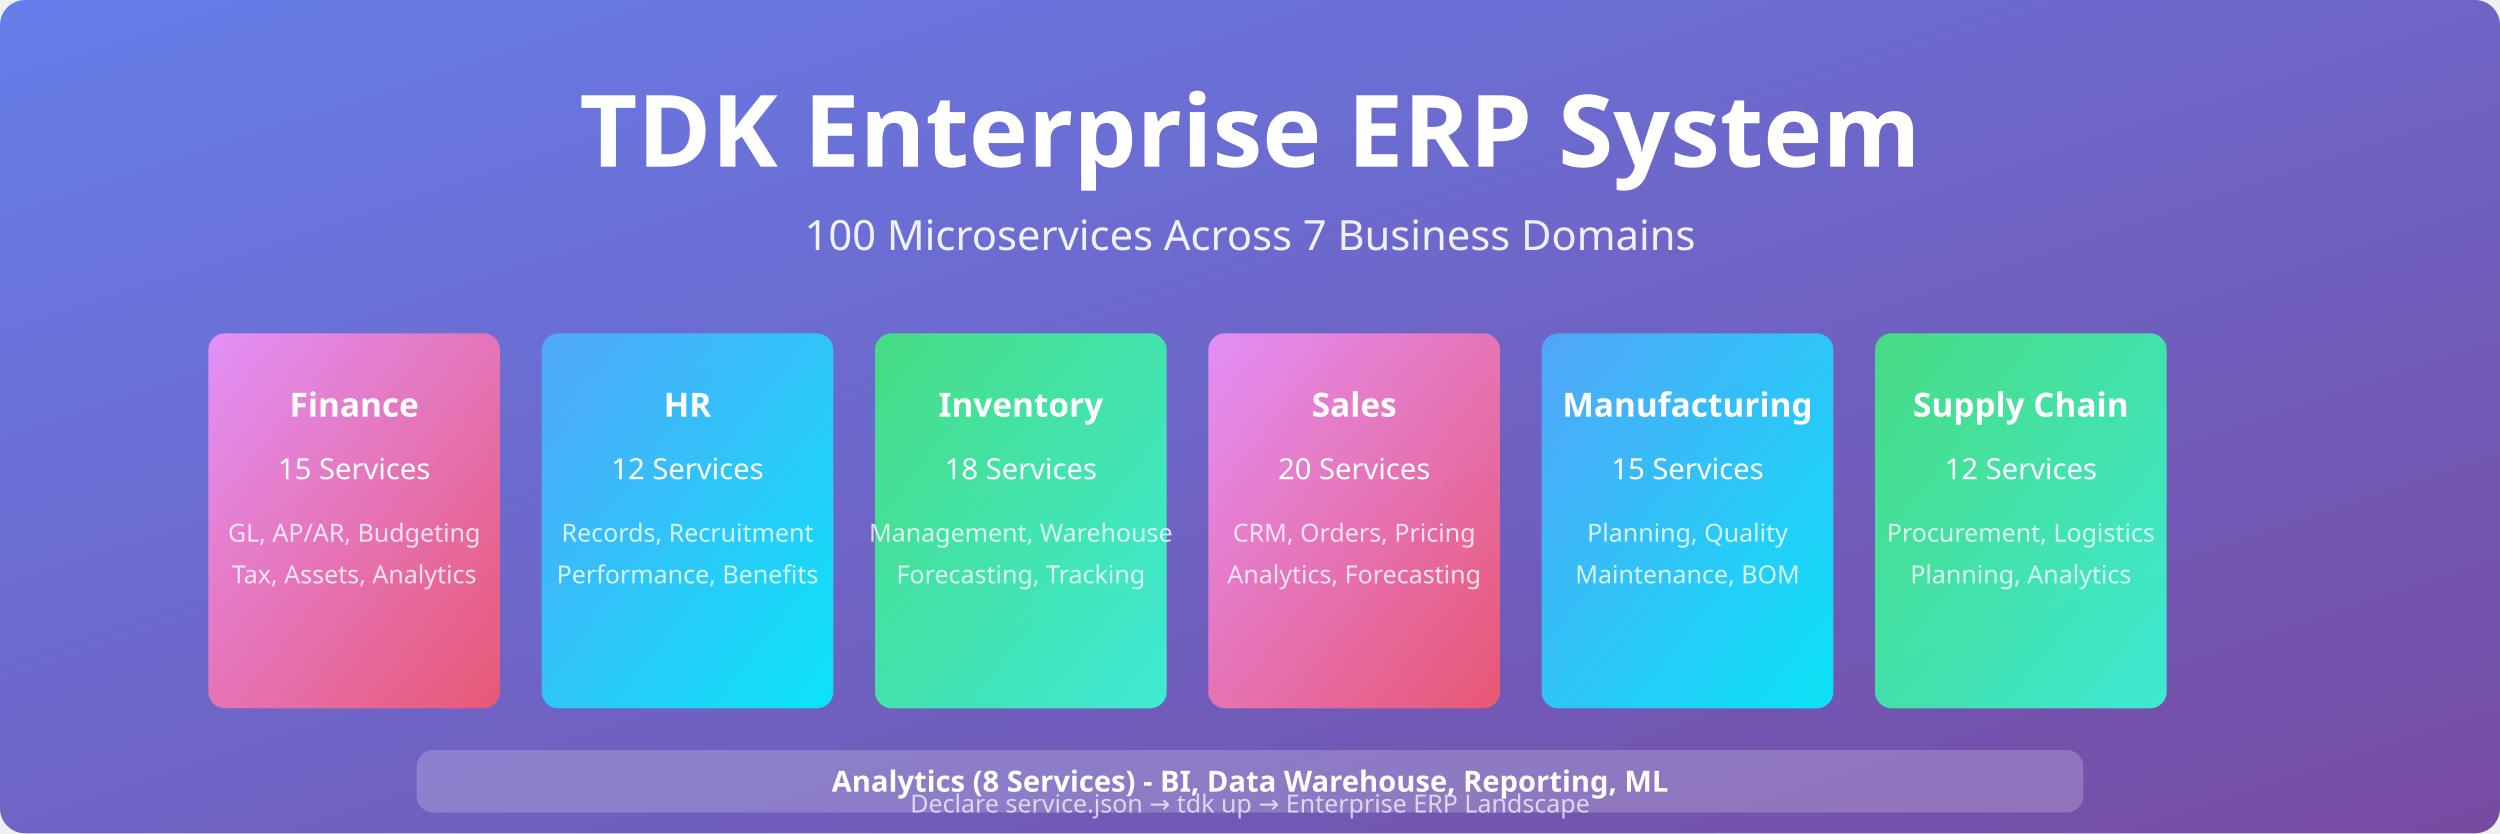
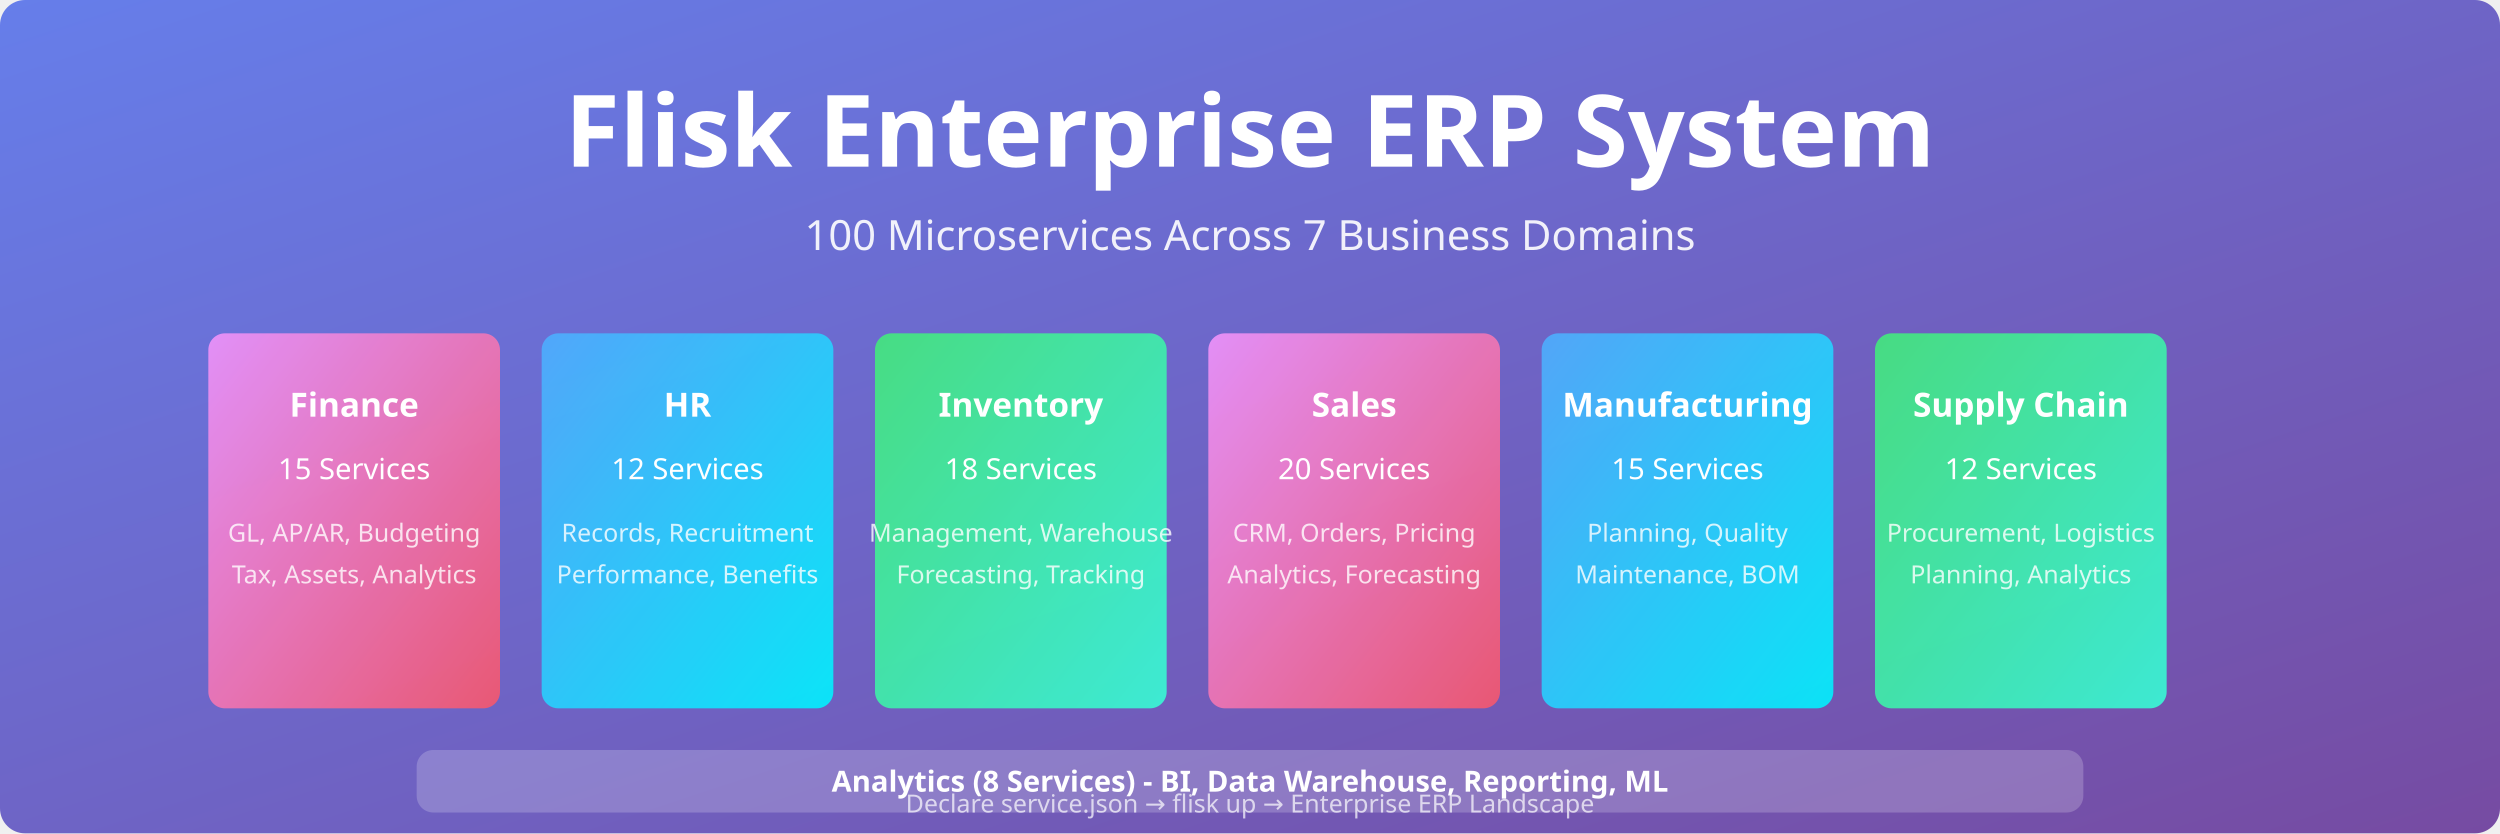
<svg xmlns="http://www.w3.org/2000/svg" viewBox="0 0 1200 400" fill="none">
  <defs>
    <linearGradient id="bg" x1="0%" y1="0%" x2="100%" y2="100%">
      <stop offset="0%" style="stop-color:#667eea;stop-opacity:1" />
      <stop offset="100%" style="stop-color:#764ba2;stop-opacity:1" />
    </linearGradient>
    <linearGradient id="card1" x1="0%" y1="0%" x2="100%" y2="100%">
      <stop offset="0%" style="stop-color:#f093fb;stop-opacity:1" />
      <stop offset="100%" style="stop-color:#f5576c;stop-opacity:1" />
    </linearGradient>
    <linearGradient id="card2" x1="0%" y1="0%" x2="100%" y2="100%">
      <stop offset="0%" style="stop-color:#4facfe;stop-opacity:1" />
      <stop offset="100%" style="stop-color:#00f2fe;stop-opacity:1" />
    </linearGradient>
    <linearGradient id="card3" x1="0%" y1="0%" x2="100%" y2="100%">
      <stop offset="0%" style="stop-color:#43e97b;stop-opacity:1" />
      <stop offset="100%" style="stop-color:#38f9d7;stop-opacity:1" />
    </linearGradient>
  </defs>
  <rect width="1200" height="400" fill="url(#bg)" rx="12" />
  <text x="600" y="80" text-anchor="middle" font-family="system-ui, sans-serif" font-size="48" font-weight="bold" fill="white">
-     TDK Enterprise ERP System
+     Flisk Enterprise ERP System
  </text>
  <text x="600" y="120" text-anchor="middle" font-family="system-ui, sans-serif" font-size="20" fill="white" opacity="0.9">
    100 Microservices Across 7 Business Domains
  </text>
  <g transform="translate(100, 160)">
    <rect x="0" y="0" width="140" height="180" rx="8" fill="url(#card1)" opacity="0.9" />
    <text x="70" y="40" text-anchor="middle" font-family="system-ui, sans-serif" font-size="16" font-weight="bold" fill="white">Finance</text>
    <text x="70" y="70" text-anchor="middle" font-family="system-ui, sans-serif" font-size="14" fill="white">15 Services</text>
    <text x="70" y="100" text-anchor="middle" font-family="system-ui, sans-serif" font-size="12" fill="white" opacity="0.8">GL, AP/AR, Budgeting</text>
    <text x="70" y="120" text-anchor="middle" font-family="system-ui, sans-serif" font-size="12" fill="white" opacity="0.8">Tax, Assets, Analytics</text>
  </g>
  <g transform="translate(260, 160)">
    <rect x="0" y="0" width="140" height="180" rx="8" fill="url(#card2)" opacity="0.9" />
    <text x="70" y="40" text-anchor="middle" font-family="system-ui, sans-serif" font-size="16" font-weight="bold" fill="white">HR</text>
    <text x="70" y="70" text-anchor="middle" font-family="system-ui, sans-serif" font-size="14" fill="white">12 Services</text>
    <text x="70" y="100" text-anchor="middle" font-family="system-ui, sans-serif" font-size="12" fill="white" opacity="0.8">Records, Recruitment</text>
    <text x="70" y="120" text-anchor="middle" font-family="system-ui, sans-serif" font-size="12" fill="white" opacity="0.8">Performance, Benefits</text>
  </g>
  <g transform="translate(420, 160)">
    <rect x="0" y="0" width="140" height="180" rx="8" fill="url(#card3)" opacity="0.9" />
    <text x="70" y="40" text-anchor="middle" font-family="system-ui, sans-serif" font-size="16" font-weight="bold" fill="white">Inventory</text>
    <text x="70" y="70" text-anchor="middle" font-family="system-ui, sans-serif" font-size="14" fill="white">18 Services</text>
    <text x="70" y="100" text-anchor="middle" font-family="system-ui, sans-serif" font-size="12" fill="white" opacity="0.8">Management, Warehouse</text>
    <text x="70" y="120" text-anchor="middle" font-family="system-ui, sans-serif" font-size="12" fill="white" opacity="0.8">Forecasting, Tracking</text>
  </g>
  <g transform="translate(580, 160)">
    <rect x="0" y="0" width="140" height="180" rx="8" fill="url(#card1)" opacity="0.9" />
    <text x="70" y="40" text-anchor="middle" font-family="system-ui, sans-serif" font-size="16" font-weight="bold" fill="white">Sales</text>
    <text x="70" y="70" text-anchor="middle" font-family="system-ui, sans-serif" font-size="14" fill="white">20 Services</text>
    <text x="70" y="100" text-anchor="middle" font-family="system-ui, sans-serif" font-size="12" fill="white" opacity="0.8">CRM, Orders, Pricing</text>
    <text x="70" y="120" text-anchor="middle" font-family="system-ui, sans-serif" font-size="12" fill="white" opacity="0.8">Analytics, Forecasting</text>
  </g>
  <g transform="translate(740, 160)">
    <rect x="0" y="0" width="140" height="180" rx="8" fill="url(#card2)" opacity="0.9" />
    <text x="70" y="40" text-anchor="middle" font-family="system-ui, sans-serif" font-size="16" font-weight="bold" fill="white">Manufacturing</text>
    <text x="70" y="70" text-anchor="middle" font-family="system-ui, sans-serif" font-size="14" fill="white">15 Services</text>
    <text x="70" y="100" text-anchor="middle" font-family="system-ui, sans-serif" font-size="12" fill="white" opacity="0.8">Planning, Quality</text>
    <text x="70" y="120" text-anchor="middle" font-family="system-ui, sans-serif" font-size="12" fill="white" opacity="0.8">Maintenance, BOM</text>
  </g>
  <g transform="translate(900, 160)">
    <rect x="0" y="0" width="140" height="180" rx="8" fill="url(#card3)" opacity="0.9" />
    <text x="70" y="40" text-anchor="middle" font-family="system-ui, sans-serif" font-size="16" font-weight="bold" fill="white">Supply Chain</text>
    <text x="70" y="70" text-anchor="middle" font-family="system-ui, sans-serif" font-size="14" fill="white">12 Services</text>
    <text x="70" y="100" text-anchor="middle" font-family="system-ui, sans-serif" font-size="12" fill="white" opacity="0.8">Procurement, Logistics</text>
    <text x="70" y="120" text-anchor="middle" font-family="system-ui, sans-serif" font-size="12" fill="white" opacity="0.8">Planning, Analytics</text>
  </g>
  <g transform="translate(200, 360)">
    <rect x="0" y="0" width="800" height="30" rx="8" fill="white" opacity="0.2" />
    <text x="400" y="20" text-anchor="middle" font-family="system-ui, sans-serif" font-size="14" font-weight="bold" fill="white">
      Analytics (8 Services) - BI, Data Warehouse, Reporting, ML
    </text>
  </g>
  <text x="600" y="390" text-anchor="middle" font-family="system-ui, sans-serif" font-size="12" fill="white" opacity="0.7">
-     Declare service.json → tdk up → Enterprise ERP Landscape
+     Declare service.json → flisk up → Enterprise ERP Landscape
  </text>
</svg>
